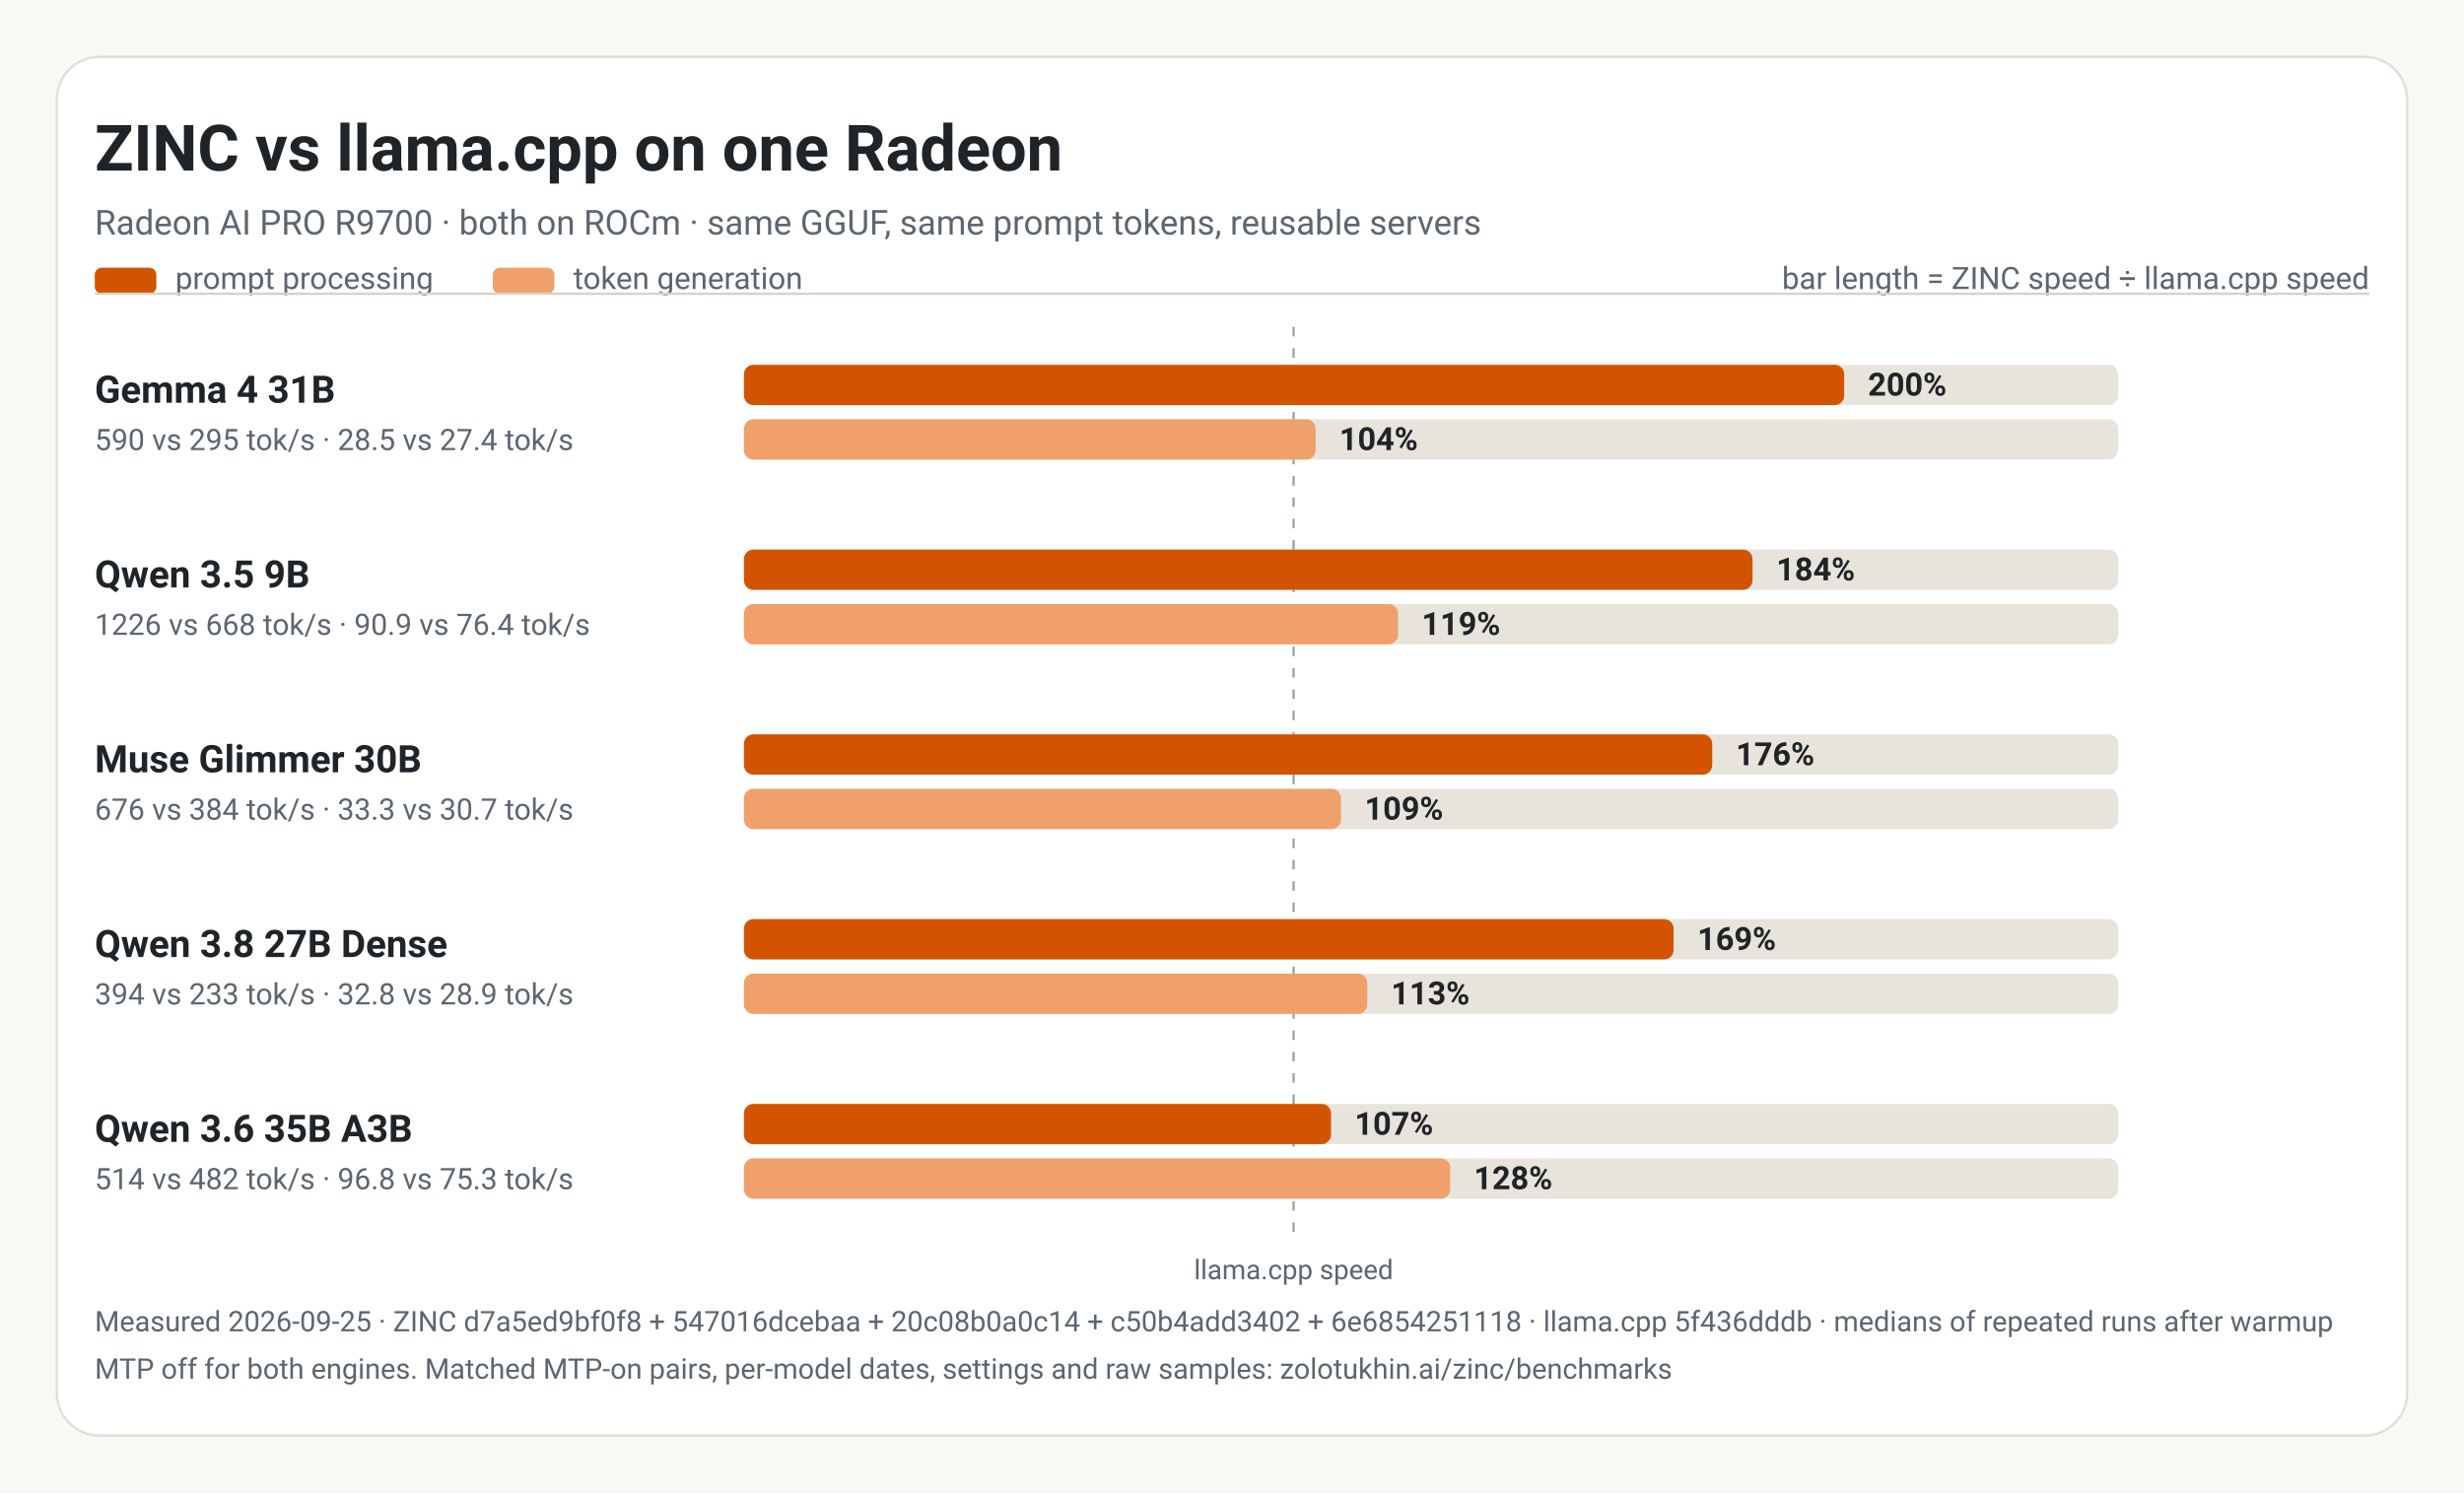
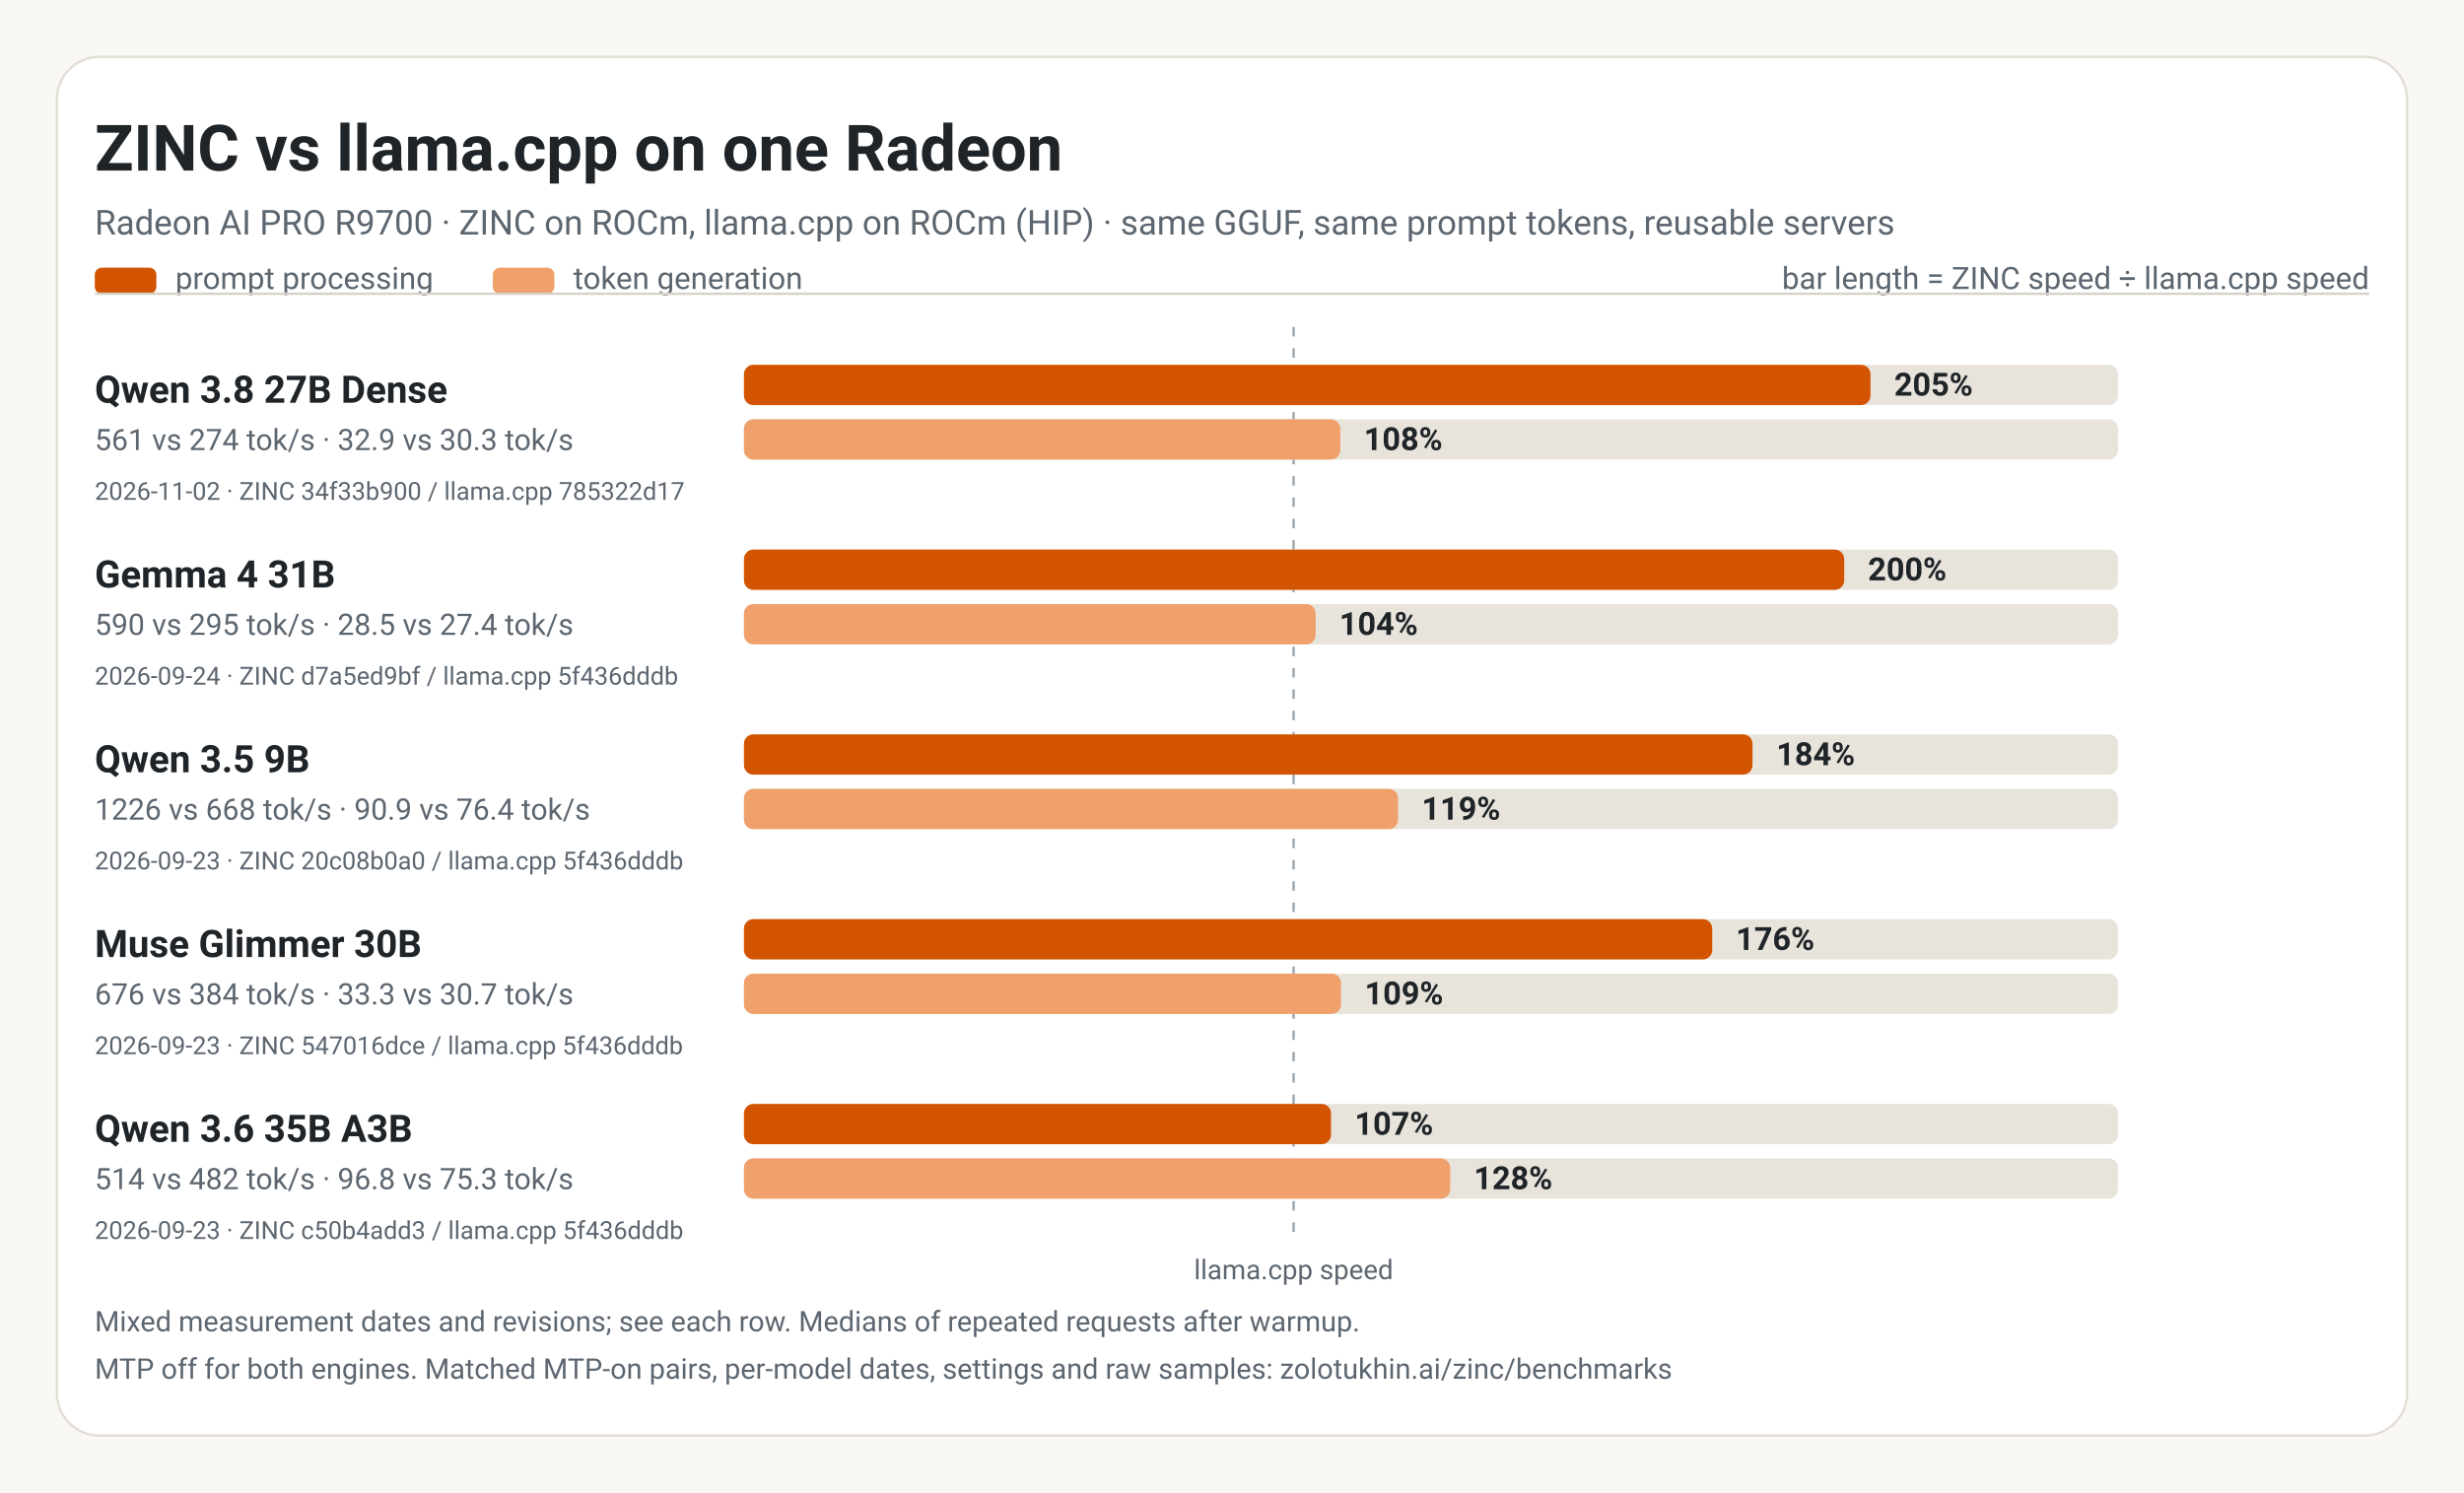
<svg xmlns="http://www.w3.org/2000/svg" width="1040" height="630" viewBox="0 0 1040 630" role="img" aria-labelledby="title desc">
  <rect width="1040" height="630" fill="#faf8f4" />
  <rect x="24" y="24" width="992" height="582" rx="18" fill="#ffffff" stroke="#e3ded4" />
  <g font-family="-apple-system, BlinkMacSystemFont, 'Segoe UI', Roboto, sans-serif" fill="#1f2428">
    <text x="40" y="72" font-size="27" font-weight="700">ZINC vs llama.cpp on one Radeon</text>
-     <text x="40" y="99" font-size="14.5" fill="#5c6670">Radeon AI PRO R9700 · both on ROCm · same GGUF, same prompt tokens, reusable servers</text>
+     <text x="40" y="99" font-size="14.5" fill="#5c6670">Radeon AI PRO R9700 · ZINC on ROCm, llama.cpp on ROCm (HIP) · same GGUF, same prompt tokens, reusable servers</text>
    <rect x="40.0" y="113" width="26.0" height="11" rx="3" fill="#d35400" />
    <text x="74" y="122" font-size="13" fill="#5c6670">prompt processing</text>
    <rect x="208.0" y="113" width="26.0" height="11" rx="3" fill="#f0a06a" />
    <text x="242" y="122" font-size="13" fill="#5c6670">token generation</text>
    <text x="1000" y="122" font-size="13" text-anchor="end" fill="#5c6670">bar length = ZINC speed ÷ llama.cpp speed</text>
    <line x1="40" y1="124" x2="1000" y2="124" stroke="#d7d2c8" />
    <line x1="546" y1="138" x2="546" y2="522" stroke="#9aa4ae" stroke-dasharray="4 5" />
    <text x="546" y="540" font-size="11.5" text-anchor="middle" fill="#5c6670">llama.cpp speed</text>
-     <text x="40" y="170" font-size="16" font-weight="600">Gemma 4 31B</text>
-     <text x="40" y="190" font-size="12.5" fill="#5c6670">590 vs 295 tok/s · 28.5 vs 27.4 tok/s</text>
+     <text x="40" y="170" font-size="16" font-weight="600">Qwen 3.8 27B Dense</text>
+     <text x="40" y="190" font-size="12.5" fill="#5c6670">561 vs 274 tok/s · 32.9 vs 30.3 tok/s</text>
+     <text x="40" y="211" font-size="10.5" fill="#5c6670">2026-11-02 · ZINC 34f33b900 / llama.cpp 785322d17</text>
    <rect x="314.0" y="154" width="580.0" height="17" rx="4" fill="#e8e4db" />
-     <rect x="314.0" y="154" width="464.4" height="17" rx="4" fill="#d35400" />
-     <text x="788.416" y="167" font-size="13.5" font-weight="700" fill="#1f2428">200%</text>
+     <rect x="314.0" y="154" width="475.5" height="17" rx="4" fill="#d35400" />
+     <text x="799.498" y="167" font-size="13.5" font-weight="700" fill="#1f2428">205%</text>
    <rect x="314.0" y="177" width="580.0" height="17" rx="4" fill="#e8e4db" />
-     <rect x="314.0" y="177" width="241.3" height="17" rx="4" fill="#f0a06a" />
-     <text x="565.28" y="190" font-size="13.5" font-weight="700" fill="#1f2428">104%</text>
-     <text x="40" y="248" font-size="16" font-weight="600">Qwen 3.5 9B</text>
-     <text x="40" y="268" font-size="12.5" fill="#5c6670">1226 vs 668 tok/s · 90.9 vs 76.4 tok/s</text>
+     <rect x="314.0" y="177" width="251.7" height="17" rx="4" fill="#f0a06a" />
+     <text x="575.652" y="190" font-size="13.5" font-weight="700" fill="#1f2428">108%</text>
+     <text x="40" y="248" font-size="16" font-weight="600">Gemma 4 31B</text>
+     <text x="40" y="268" font-size="12.5" fill="#5c6670">590 vs 295 tok/s · 28.5 vs 27.4 tok/s</text>
+     <text x="40" y="289" font-size="10.5" fill="#5c6670">2026-09-24 · ZINC d7a5ed9bf / llama.cpp 5f436dddb</text>
    <rect x="314.0" y="232" width="580.0" height="17" rx="4" fill="#e8e4db" />
-     <rect x="314.0" y="232" width="425.7" height="17" rx="4" fill="#d35400" />
-     <text x="749.749" y="245" font-size="13.5" font-weight="700" fill="#1f2428">184%</text>
+     <rect x="314.0" y="232" width="464.4" height="17" rx="4" fill="#d35400" />
+     <text x="788.416" y="245" font-size="13.5" font-weight="700" fill="#1f2428">200%</text>
    <rect x="314.0" y="255" width="580.0" height="17" rx="4" fill="#e8e4db" />
-     <rect x="314.0" y="255" width="276.1" height="17" rx="4" fill="#f0a06a" />
-     <text x="600.08" y="268" font-size="13.5" font-weight="700" fill="#1f2428">119%</text>
-     <text x="40" y="326" font-size="16" font-weight="600">Muse Glimmer 30B</text>
-     <text x="40" y="346" font-size="12.5" fill="#5c6670">676 vs 384 tok/s · 33.3 vs 30.7 tok/s</text>
+     <rect x="314.0" y="255" width="241.3" height="17" rx="4" fill="#f0a06a" />
+     <text x="565.28" y="268" font-size="13.5" font-weight="700" fill="#1f2428">104%</text>
+     <text x="40" y="326" font-size="16" font-weight="600">Qwen 3.5 9B</text>
+     <text x="40" y="346" font-size="12.5" fill="#5c6670">1226 vs 668 tok/s · 90.9 vs 76.4 tok/s</text>
+     <text x="40" y="367" font-size="10.5" fill="#5c6670">2026-09-23 · ZINC 20c08b0a0 / llama.cpp 5f436dddb</text>
    <rect x="314.0" y="310" width="580.0" height="17" rx="4" fill="#e8e4db" />
-     <rect x="314.0" y="310" width="408.7" height="17" rx="4" fill="#d35400" />
-     <text x="732.66" y="323" font-size="13.5" font-weight="700" fill="#1f2428">176%</text>
+     <rect x="314.0" y="310" width="425.7" height="17" rx="4" fill="#d35400" />
+     <text x="749.749" y="323" font-size="13.5" font-weight="700" fill="#1f2428">184%</text>
    <rect x="314.0" y="333" width="580.0" height="17" rx="4" fill="#e8e4db" />
-     <rect x="314.0" y="333" width="252.0" height="17" rx="4" fill="#f0a06a" />
-     <text x="575.976" y="346" font-size="13.5" font-weight="700" fill="#1f2428">109%</text>
-     <text x="40" y="404" font-size="16" font-weight="600">Qwen 3.8 27B Dense</text>
-     <text x="40" y="424" font-size="12.5" fill="#5c6670">394 vs 233 tok/s · 32.8 vs 28.9 tok/s</text>
+     <rect x="314.0" y="333" width="276.1" height="17" rx="4" fill="#f0a06a" />
+     <text x="600.08" y="346" font-size="13.5" font-weight="700" fill="#1f2428">119%</text>
+     <text x="40" y="404" font-size="16" font-weight="600">Muse Glimmer 30B</text>
+     <text x="40" y="424" font-size="12.5" fill="#5c6670">676 vs 384 tok/s · 33.3 vs 30.7 tok/s</text>
+     <text x="40" y="445" font-size="10.5" fill="#5c6670">2026-09-23 · ZINC 547016dce / llama.cpp 5f436dddb</text>
    <rect x="314.0" y="388" width="580.0" height="17" rx="4" fill="#e8e4db" />
-     <rect x="314.0" y="388" width="392.4" height="17" rx="4" fill="#d35400" />
-     <text x="716.421" y="401" font-size="13.5" font-weight="700" fill="#1f2428">169%</text>
+     <rect x="314.0" y="388" width="408.7" height="17" rx="4" fill="#d35400" />
+     <text x="732.66" y="401" font-size="13.5" font-weight="700" fill="#1f2428">176%</text>
    <rect x="314.0" y="411" width="580.0" height="17" rx="4" fill="#e8e4db" />
-     <rect x="314.0" y="411" width="263.1" height="17" rx="4" fill="#f0a06a" />
-     <text x="587.126" y="424" font-size="13.5" font-weight="700" fill="#1f2428">113%</text>
+     <rect x="314.0" y="411" width="252.0" height="17" rx="4" fill="#f0a06a" />
+     <text x="575.976" y="424" font-size="13.5" font-weight="700" fill="#1f2428">109%</text>
    <text x="40" y="482" font-size="16" font-weight="600">Qwen 3.6 35B A3B</text>
    <text x="40" y="502" font-size="12.5" fill="#5c6670">514 vs 482 tok/s · 96.8 vs 75.3 tok/s</text>
+     <text x="40" y="523" font-size="10.5" fill="#5c6670">2026-09-23 · ZINC c50b4add3 / llama.cpp 5f436dddb</text>
    <rect x="314.0" y="466" width="580.0" height="17" rx="4" fill="#e8e4db" />
    <rect x="314.0" y="466" width="247.8" height="17" rx="4" fill="#d35400" />
    <text x="571.756" y="479" font-size="13.5" font-weight="700" fill="#1f2428">107%</text>
    <rect x="314.0" y="489" width="580.0" height="17" rx="4" fill="#e8e4db" />
    <rect x="314.0" y="489" width="298.1" height="17" rx="4" fill="#f0a06a" />
    <text x="622.068" y="502" font-size="13.5" font-weight="700" fill="#1f2428">128%</text>
-     <text x="40" y="562" font-size="12" fill="#5c6670">Measured 2026-09-25 · ZINC d7a5ed9bf0f8 + 547016dcebaa + 20c08b0a0c14 + c50b4add3402 + 6e6854251118 · llama.cpp 5f436dddb · medians of repeated runs after warmup</text>
+     <text x="40" y="562" font-size="12" fill="#5c6670">Mixed measurement dates and revisions; see each row. Medians of repeated requests after warmup.</text>
    <text x="40" y="582" font-size="12" fill="#5c6670">MTP off for both engines. Matched MTP-on pairs, per-model dates, settings and raw samples: zolotukhin.ai/zinc/benchmarks</text>
  </g>
</svg>
